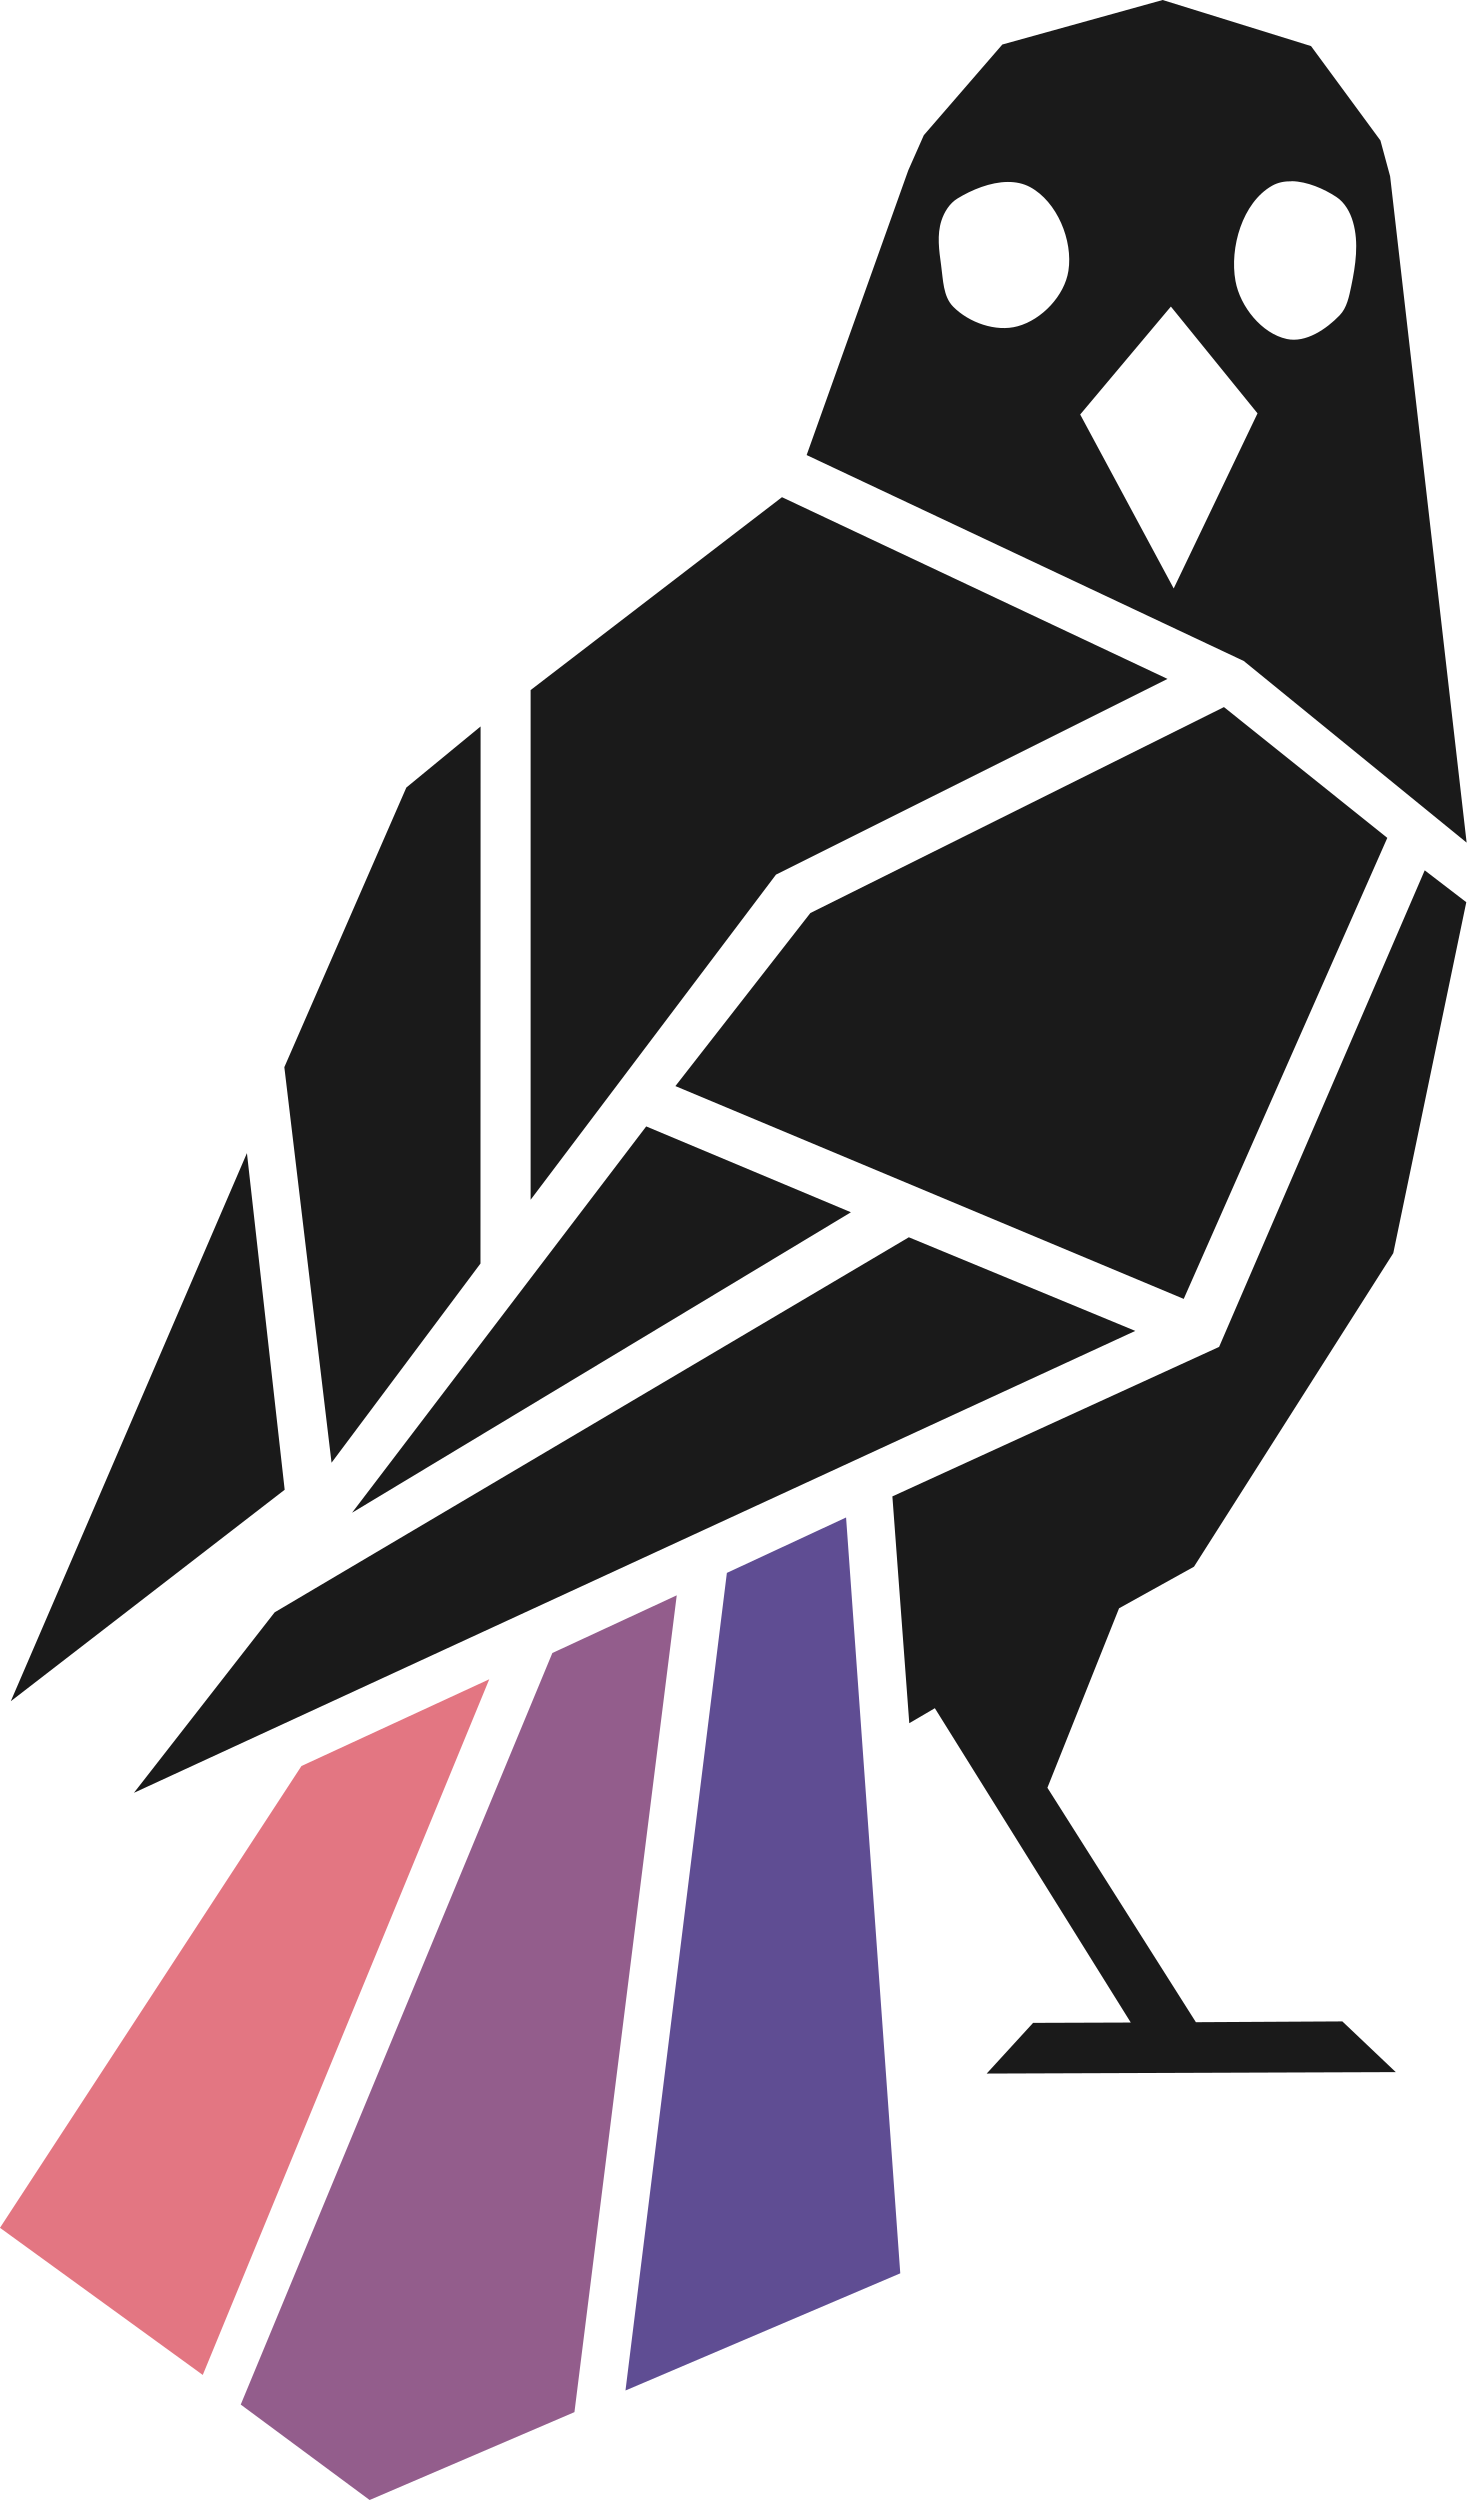
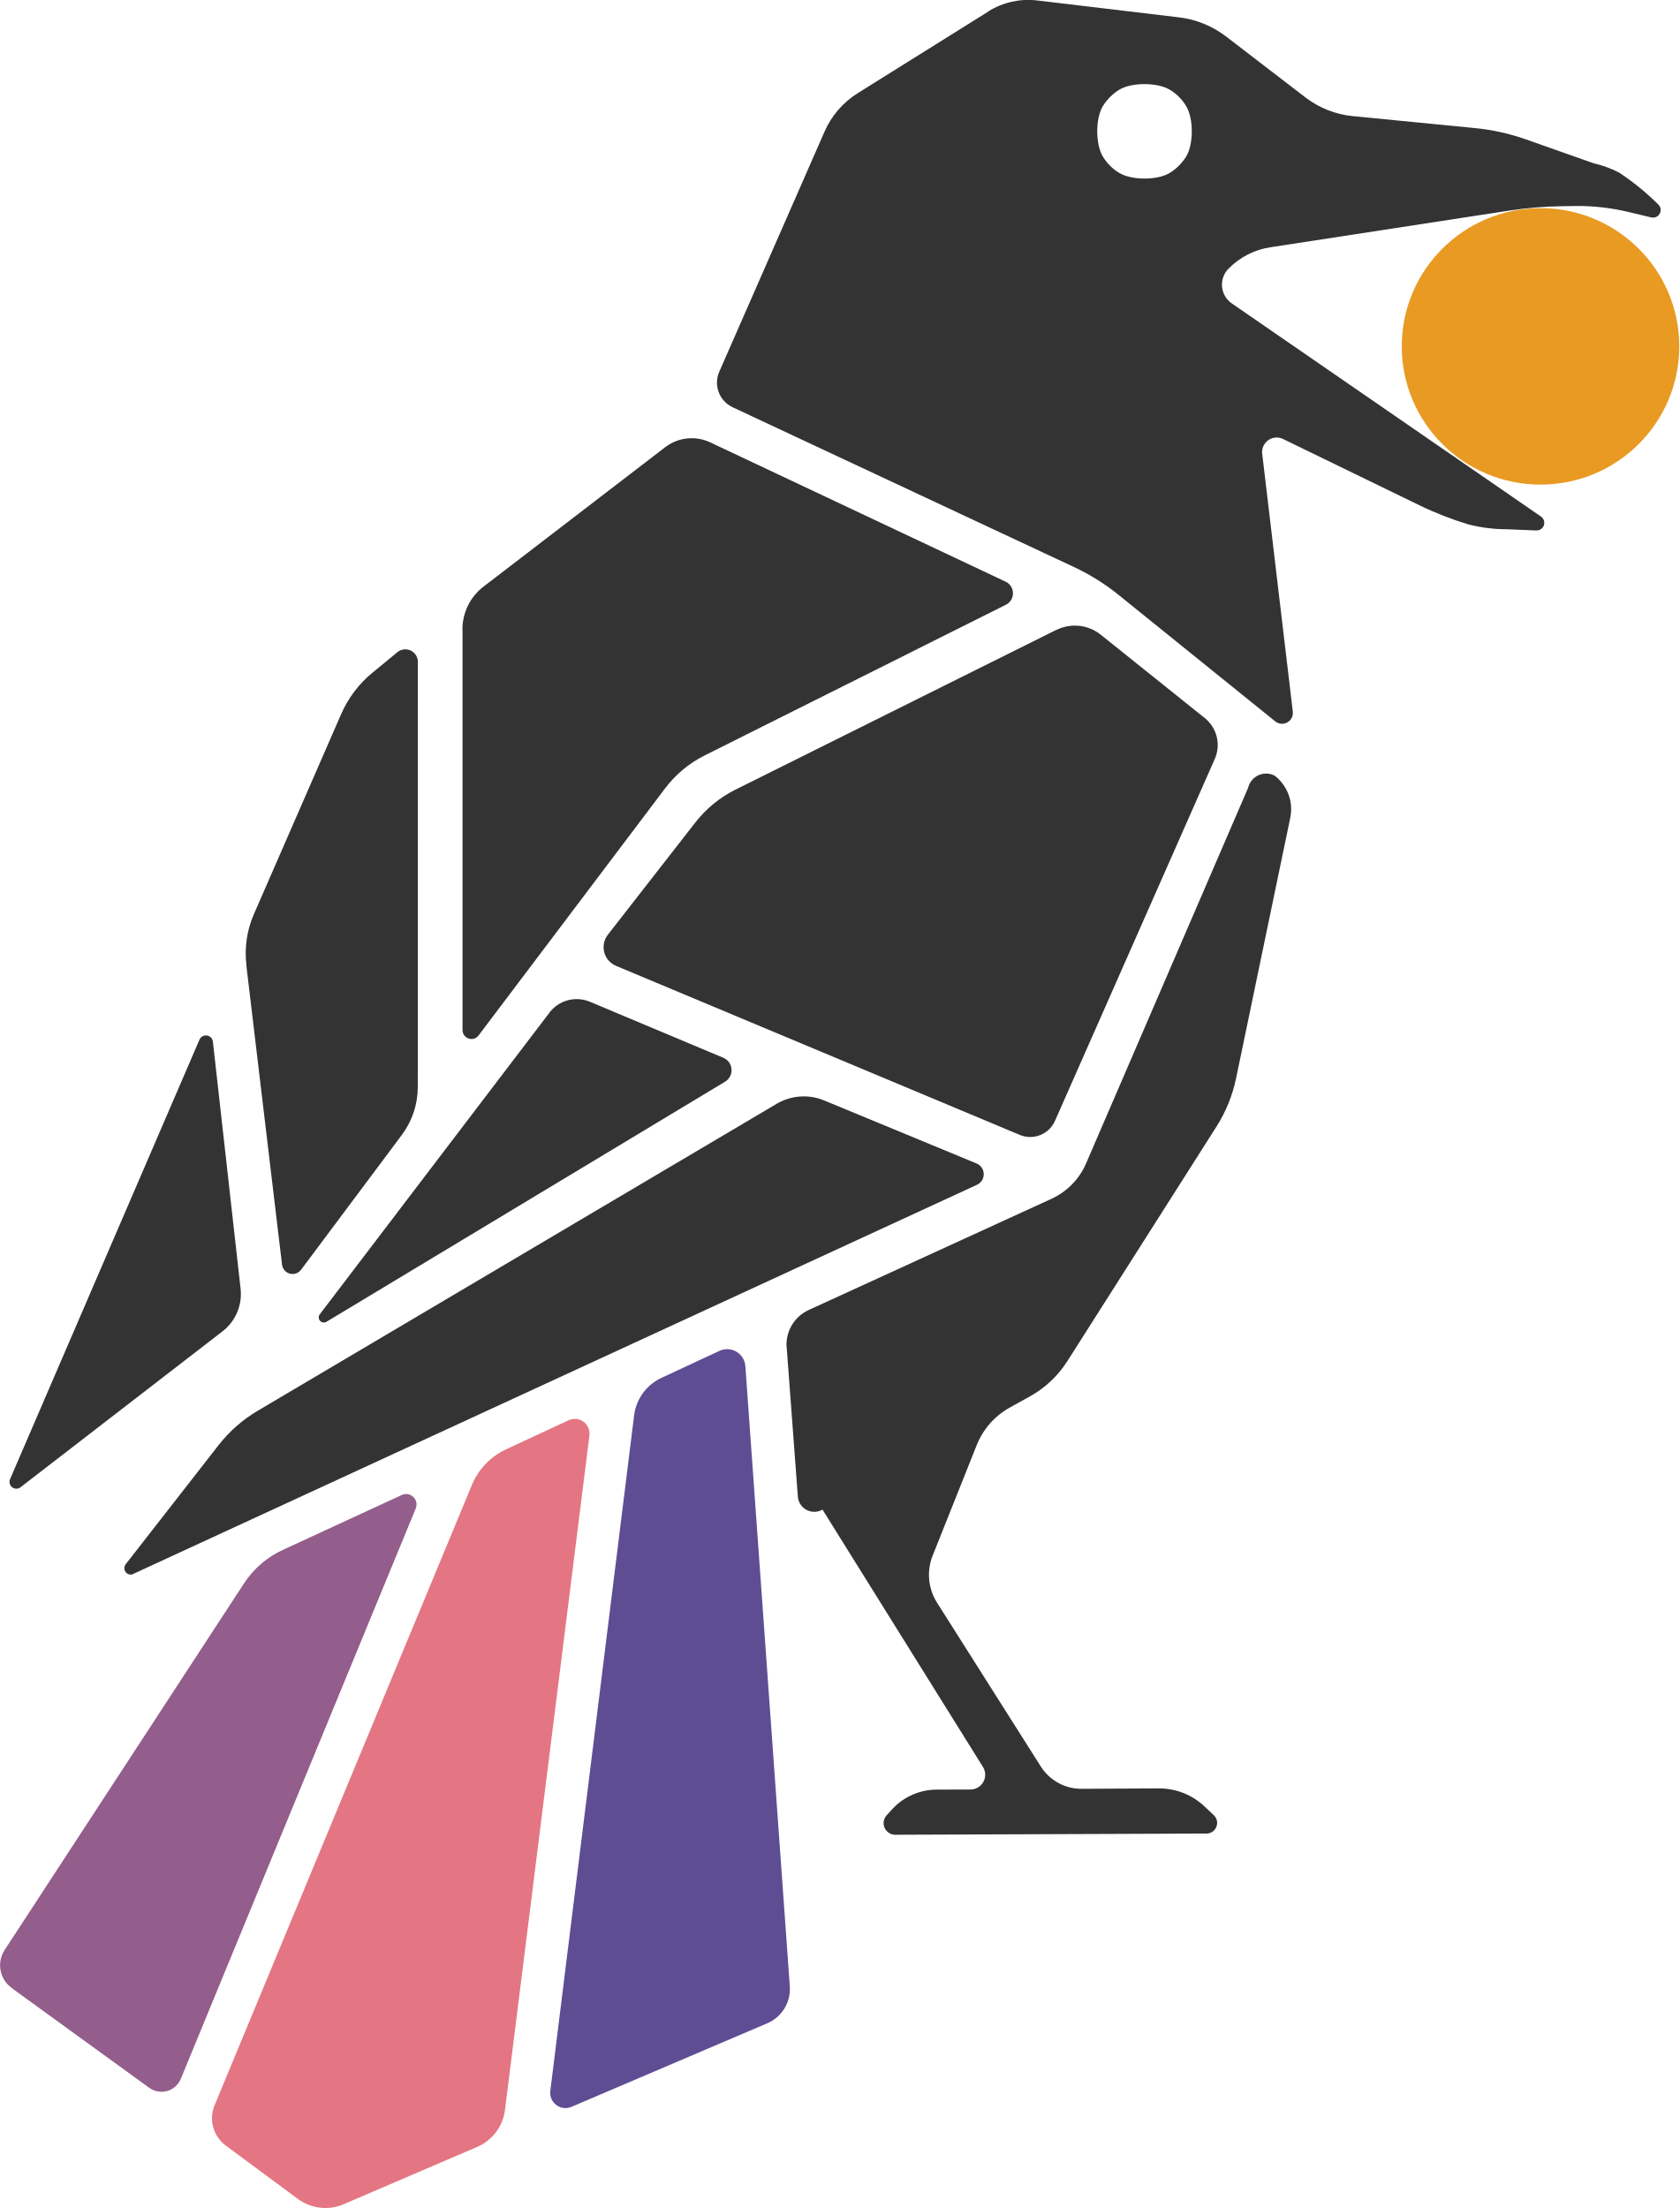
- <svg xmlns="http://www.w3.org/2000/svg" width="13.017mm" height="22.19mm" viewBox="0 0 13.017 22.19" version="1.1" id="svg1" xml:space="preserve">
+ <svg xmlns="http://www.w3.org/2000/svg" width="16.737mm" height="22.009mm" viewBox="0 0 16.737 22.009" version="1.1" id="svg1" xml:space="preserve">
  <defs id="defs1" />
-   <g id="layer2" style="opacity:1" transform="translate(-3.700246,-93.19395)">
-     <g id="g36">
-       <path id="path15-2-1-1-8-9-4" style="fill:#1a1a1a;fill-opacity:1;stroke:none;stroke-width:0.1;stroke-linejoin:round;stroke-dasharray:none;stroke-opacity:1" d="m 14.02,93.194 -1.423,0.395 -0.697,0.805 -0.138,0.312 -0.902,2.527 3.88,1.828 1.978,1.612 -0.679,-5.914 -0.086,-0.318 -0.616,-0.838 z m 1.145,1.608 h 5.16e-4 c 0.137,0.003 0.285,0.067 0.396,0.14 0.075,0.049 0.124,0.137 0.148,0.223 0.053,0.183 0.023,0.384 -0.016,0.571 -0.019,0.09 -0.038,0.19 -0.102,0.256 -0.119,0.124 -0.301,0.247 -0.469,0.211 -0.224,-0.048 -0.415,-0.289 -0.456,-0.514 -0.054,-0.297 0.062,-0.697 0.324,-0.846 0.052,-0.03 0.112,-0.041 0.174,-0.04 z m -2.52,0.007 h 5.16e-4 c 0.07,-4.26e-4 0.137,0.013 0.197,0.045 0.24,0.129 0.383,0.474 0.341,0.744 -0.034,0.22 -0.236,0.434 -0.451,0.492 -0.192,0.053 -0.432,-0.032 -0.572,-0.174 -0.09,-0.091 -0.089,-0.241 -0.107,-0.368 -0.018,-0.131 -0.038,-0.27 0.003,-0.396 0.025,-0.077 0.073,-0.154 0.142,-0.196 0.127,-0.078 0.293,-0.146 0.446,-0.147 z m 1.448,1.106 0.769,0.948 -0.744,1.554 -0.83,-1.544 z" />
-       <path style="fill:#e37682;fill-opacity:1;stroke:none;stroke-width:0.1;stroke-linejoin:round;stroke-dasharray:none;stroke-opacity:1" d="m 3.7,112.968 1.8,1.306 2.543,-6.175 -1.667,0.77 z" id="path5-5-1-1-8-7-6" />
-       <path style="fill:#935d8c;fill-opacity:1;stroke:none;stroke-width:0.1;stroke-linejoin:round;stroke-dasharray:none;stroke-opacity:1" d="m 6.981,115.384 -1.144,-0.847 2.766,-6.671 1.104,-0.512 -0.908,7.25 z" id="path6-4-5-5-3-7-9" />
-       <path style="fill:#5f4d93;fill-opacity:1;stroke:none;stroke-width:0.1;stroke-linejoin:round;stroke-dasharray:none;stroke-opacity:1" d="m 10.152,107.155 -0.9,7.257 2.439,-1.04 -0.481,-6.709 z" id="path7-7-9-9-1-6-2" />
-       <path style="fill:#1a1a1a;fill-opacity:1;stroke:none;stroke-width:0.1;stroke-linejoin:round;stroke-dasharray:none;stroke-opacity:1" d="m 11.621,106.476 0.15,2.013 0.227,-0.133 1.739,2.79 -0.867,0.003 -0.412,0.45 3.631,-0.013 -0.474,-0.45 -1.3,0.007 -1.318,-2.081 0.636,-1.593 0.665,-0.369 1.769,-2.783 0.648,-3.115 -0.369,-0.283 -1.825,4.23 z" id="path8-4-7-8-8-4-2" />
-       <path style="fill:#1a1a1a;fill-opacity:1;stroke:none;stroke-width:0.1;stroke-linejoin:round;stroke-dasharray:none;stroke-opacity:1" d="m 4.889,109.107 8.888,-4.1 -2.01,-0.831 -5.629,3.329 z" id="path9-4-7-4-9-3-4" />
-       <path style="fill:#1a1a1a;fill-opacity:1;stroke:none;stroke-width:0.1;stroke-linejoin:round;stroke-dasharray:none;stroke-opacity:1" d="m 9.436,103.192 -2.611,3.429 4.428,-2.667 z" id="path10-3-6-8-6-0-7" />
-       <path style="fill:#1a1a1a;fill-opacity:1;stroke:none;stroke-width:0.1;stroke-linejoin:round;stroke-dasharray:none;stroke-opacity:1" d="m 5.892,103.429 0.335,2.988 -2.431,1.877 z" id="path11-0-7-1-4-3-7" />
-       <path style="fill:#1a1a1a;fill-opacity:1;stroke:none;stroke-width:0.1;stroke-linejoin:round;stroke-dasharray:none;stroke-opacity:1" d="m 6.224,102.666 0.419,3.511 1.322,-1.768 0.001,-4.767 -0.659,0.542 z" id="path12-7-3-0-3-0-5" />
-       <path style="fill:#1a1a1a;fill-opacity:1;stroke:none;stroke-width:0.1;stroke-linejoin:round;stroke-dasharray:none;stroke-opacity:1" d="m 8.41,99.319 v 4.524 l 2.178,-2.886 3.475,-1.737 -3.422,-1.613 z" id="path13-8-6-3-3-9-4" />
-       <path style="fill:#1a1a1a;fill-opacity:1;stroke:none;stroke-width:0.1;stroke-linejoin:round;stroke-dasharray:none;stroke-opacity:1" d="m 14.564,99.47 -3.671,1.828 -1.198,1.536 4.512,1.889 1.807,-4.092 z" id="path14-6-5-0-3-2-8" />
+   <g id="layer2" style="opacity:1" transform="translate(210.9533,-24.50509)">
+     <g id="g56" transform="translate(-87.97403,-20.1264)">
+       <path id="path55-8" style="fill:#333333;fill-opacity:1;stroke:none;stroke-width:0.1;stroke-linejoin:round;stroke-opacity:1" d="m -113.128,44.746 -1.302,0.814 a 0.857,0.857 130.824 0 0 -0.331,0.383 l -1.049,2.393 a 0.271,0.271 69.38 0 0 0.133,0.355 l 3.401,1.592 a 2.182,2.182 32.001 0 1 0.445,0.278 l 1.562,1.261 a 0.108,0.108 151.074 0 0 0.175,-0.097 l -0.305,-2.571 a 0.145,0.145 144.578 0 1 0.207,-0.147 l 1.358,0.66 a 3.312,3.312 21.354 0 0 0.491,0.192 1.552,1.552 7.052 0 0 0.386,0.048 l 0.29,0.012 a 0.076,0.076 108.486 0 0 0.046,-0.139 l -3.081,-2.124 a 0.227,0.227 83.949 0 1 -0.036,-0.343 0.739,0.739 153.088 0 1 0.429,-0.218 l 2.376,-0.365 a 3.756,3.756 175.293 0 1 0.526,-0.043 l 0.13,-0.002 a 2.154,2.154 6.325 0 1 0.522,0.058 l 0.235,0.056 a 0.076,0.076 119.266 0 0 0.071,-0.127 2.509,2.509 39.182 0 0 -0.394,-0.321 1.108,1.108 19.867 0 0 -0.256,-0.093 l -0.668,-0.236 a 2.175,2.175 12.506 0 0 -0.513,-0.114 l -1.216,-0.119 a 0.924,0.924 21.553 0 1 -0.473,-0.187 l -0.789,-0.606 a 0.962,0.962 22.16 0 0 -0.473,-0.192 l -1.411,-0.168 a 0.751,0.751 167.382 0 0 -0.487,0.109 z m 1.808,0.78 c 0.067,0.04 0.123,0.096 0.163,0.163 0.075,0.123 0.075,0.38 0,0.503 -0.041,0.066 -0.097,0.122 -0.163,0.163 -0.123,0.075 -0.38,0.075 -0.504,4e-6 -0.067,-0.04 -0.123,-0.096 -0.163,-0.163 -0.075,-0.123 -0.075,-0.38 0,-0.503 0.041,-0.066 0.097,-0.122 0.163,-0.163 0.123,-0.075 0.38,-0.075 0.504,-4e-6 z" />
+       <path style="fill:#935d8c;fill-opacity:1;stroke:none;stroke-width:0.1;stroke-linejoin:round;stroke-dasharray:none;stroke-opacity:1" d="m -92.275,54.136 1.372,0.995 a 0.208,0.208 164.176 0 0 0.315,-0.089 l 2.342,-5.686 a 0.104,0.104 43.799 0 0 -0.139,-0.134 l -1.187,0.548 a 0.92,0.92 139.176 0 0 -0.385,0.332 l -2.387,3.656 a 0.278,0.278 79.553 0 0 0.07,0.377 z" id="path5-1" transform="translate(-30.58931,10.31103)" />
+       <path style="fill:#333333;fill-opacity:1;stroke:none;stroke-width:0.1;stroke-linejoin:round;stroke-dasharray:none;stroke-opacity:1" d="m -84.549,47.752 0.111,1.485 a 0.164,0.164 27.944 0 0 0.246,0.131 l 1.599,2.565 a 0.147,0.147 118.927 0 1 -0.125,0.225 l -0.337,0.001 a 0.603,0.603 156.12 0 0 -0.443,0.196 l -0.055,0.06 a 0.116,0.116 66.116 0 0 0.086,0.194 l 3.102,-0.012 a 0.106,0.106 111.652 0 0 0.073,-0.183 l -0.091,-0.086 a 0.658,0.658 21.598 0 0 -0.456,-0.181 l -0.771,0.004 a 0.478,0.478 28.669 0 1 -0.406,-0.222 l -1.035,-1.634 a 0.518,0.518 84.707 0 1 -0.043,-0.469 l 0.439,-1.101 a 0.743,0.743 131.351 0 1 0.329,-0.374 l 0.202,-0.112 a 1.042,1.042 136.699 0 0 0.373,-0.352 l 1.485,-2.336 a 1.449,1.449 112.101 0 0 0.196,-0.482 l 0.54,-2.597 a 0.421,0.421 69.605 0 0 -0.156,-0.42 0.184,0.184 155.395 0 0 -0.264,0.121 l -1.615,3.744 a 0.688,0.688 134.363 0 1 -0.345,0.353 l -2.419,1.108 a 0.38,0.38 120.567 0 0 -0.221,0.374 z" id="path8-49" transform="translate(-30.58931,10.31103)" />
+       <path style="fill:#e37682;fill-opacity:1;stroke:none;stroke-width:0.1;stroke-linejoin:round;stroke-dasharray:none;stroke-opacity:1" d="m -89.421,56.239 -0.719,-0.532 a 0.339,0.339 74.514 0 1 -0.111,-0.402 l 2.564,-6.182 a 0.679,0.679 133.816 0 1 0.341,-0.356 l 0.624,-0.29 a 0.147,0.147 36.125 0 1 0.207,0.151 l -0.842,6.725 a 0.462,0.462 126.955 0 1 -0.276,0.367 l -1.332,0.572 a 0.461,0.461 6.639 0 1 -0.456,-0.053 z" id="path6-5" transform="translate(-30.58931,10.31103)" />
+       <path style="fill:#5f4d93;fill-opacity:1;stroke:none;stroke-width:0.1;stroke-linejoin:round;stroke-dasharray:none;stroke-opacity:1" d="m -86.07,48.43 -0.835,6.732 a 0.152,0.152 36.985 0 0 0.211,0.159 l 1.952,-0.833 a 0.371,0.371 121.397 0 0 0.224,-0.368 l -0.443,-6.182 a 0.182,0.182 30.459 0 0 -0.259,-0.152 l -0.578,0.269 a 0.478,0.478 126.046 0 0 -0.272,0.374 z" id="path7-9" transform="translate(-30.58931,10.31103)" />
+       <path style="fill:#333333;fill-opacity:1;stroke:none;stroke-width:0.1;stroke-linejoin:round;stroke-dasharray:none;stroke-opacity:1" d="m -91.06,50.008 8.408,-3.878 a 0.116,0.116 88.848 0 0 -0.004,-0.212 l -1.521,-0.629 a 0.53,0.53 175.928 0 0 -0.472,0.034 l -5.173,3.06 a 1.397,1.397 138.676 0 0 -0.39,0.343 l -0.924,1.185 a 0.064,0.064 51.596 0 0 0.078,0.098 z" id="path9-0" transform="translate(-30.58931,10.31103)" />
+       <path style="fill:#333333;fill-opacity:1;stroke:none;stroke-width:0.1;stroke-linejoin:round;stroke-dasharray:none;stroke-opacity:1" d="m -86.914,44.415 -2.29,3.008 a 0.051,0.051 48.112 0 0 0.066,0.074 l 3.974,-2.394 a 0.134,0.134 85.857 0 0 -0.017,-0.239 l -1.329,-0.558 a 0.342,0.342 165.027 0 0 -0.404,0.108 z" id="path10-9" transform="translate(-30.58931,10.31103)" />
+       <path style="fill:#333333;fill-opacity:1;stroke:none;stroke-width:0.1;stroke-linejoin:round;stroke-dasharray:none;stroke-opacity:1" d="m -90.268,44.704 0.276,2.462 a 0.47,0.47 112.967 0 1 -0.18,0.425 l -2.012,1.553 a 0.068,0.068 37.818 0 1 -0.105,-0.081 l 1.887,-4.379 a 0.07,0.07 8.457 0 1 0.134,0.02 z" id="path11-1" transform="translate(-30.58931,10.31103)" />
+       <path style="fill:#333333;fill-opacity:1;stroke:none;stroke-width:0.1;stroke-linejoin:round;stroke-dasharray:none;stroke-opacity:1" d="m -89.935,43.941 0.356,2.985 a 0.106,0.106 14.99 0 0 0.19,0.051 l 1.005,-1.345 a 0.796,0.796 108.396 0 0 0.158,-0.477 l 9.78e-4,-4.237 a 0.125,0.125 25.308 0 0 -0.204,-0.097 l -0.25,0.206 a 1.1,1.1 127.078 0 0 -0.31,0.41 l -0.871,1.997 a 0.975,0.975 98.377 0 0 -0.074,0.505 z" id="path12-77" transform="translate(-30.58931,10.31103)" />
+       <path id="path56-5" style="fill:#e89a23;stroke-width:0.1;stroke-linejoin:round" d="m -106.242,48.084 a 1.383,1.378 0 0 1 -1.383,1.378 1.383,1.378 0 0 1 -1.383,-1.378 1.383,1.378 0 0 1 1.383,-1.378 1.383,1.378 0 0 1 1.383,1.378 z" />
+       <path style="fill:#333333;fill-opacity:1;stroke:none;stroke-width:0.1;stroke-linejoin:round;stroke-dasharray:none;stroke-opacity:1" d="m -87.78,40.595 v 3.995 a 0.089,0.089 18.52 0 0 0.159,0.053 l 1.859,-2.463 a 1.128,1.128 140.238 0 1 0.396,-0.33 l 3.001,-1.501 a 0.128,0.128 89.338 0 0 -0.003,-0.231 l -2.943,-1.388 a 0.434,0.434 173.862 0 0 -0.449,0.048 l -1.811,1.39 a 0.537,0.537 116.241 0 0 -0.21,0.426 z" id="path13-1" transform="translate(-30.58931,10.31103)" />
+       <path style="fill:#333333;fill-opacity:1;stroke:none;stroke-width:0.1;stroke-linejoin:round;stroke-dasharray:none;stroke-opacity:1" d="m -81.862,40.599 -3.197,1.592 a 1.166,1.166 140.739 0 0 -0.4,0.327 l -0.872,1.119 a 0.202,0.202 75.335 0 0 0.081,0.311 l 4.024,1.685 a 0.27,0.27 158.271 0 0 0.351,-0.14 l 1.593,-3.608 a 0.344,0.344 76.261 0 0 -0.1,-0.407 l -1.037,-0.831 a 0.414,0.414 6.112 0 0 -0.443,-0.047 z" id="path14-1" transform="translate(-30.58931,10.31103)" />
    </g>
  </g>
</svg>
